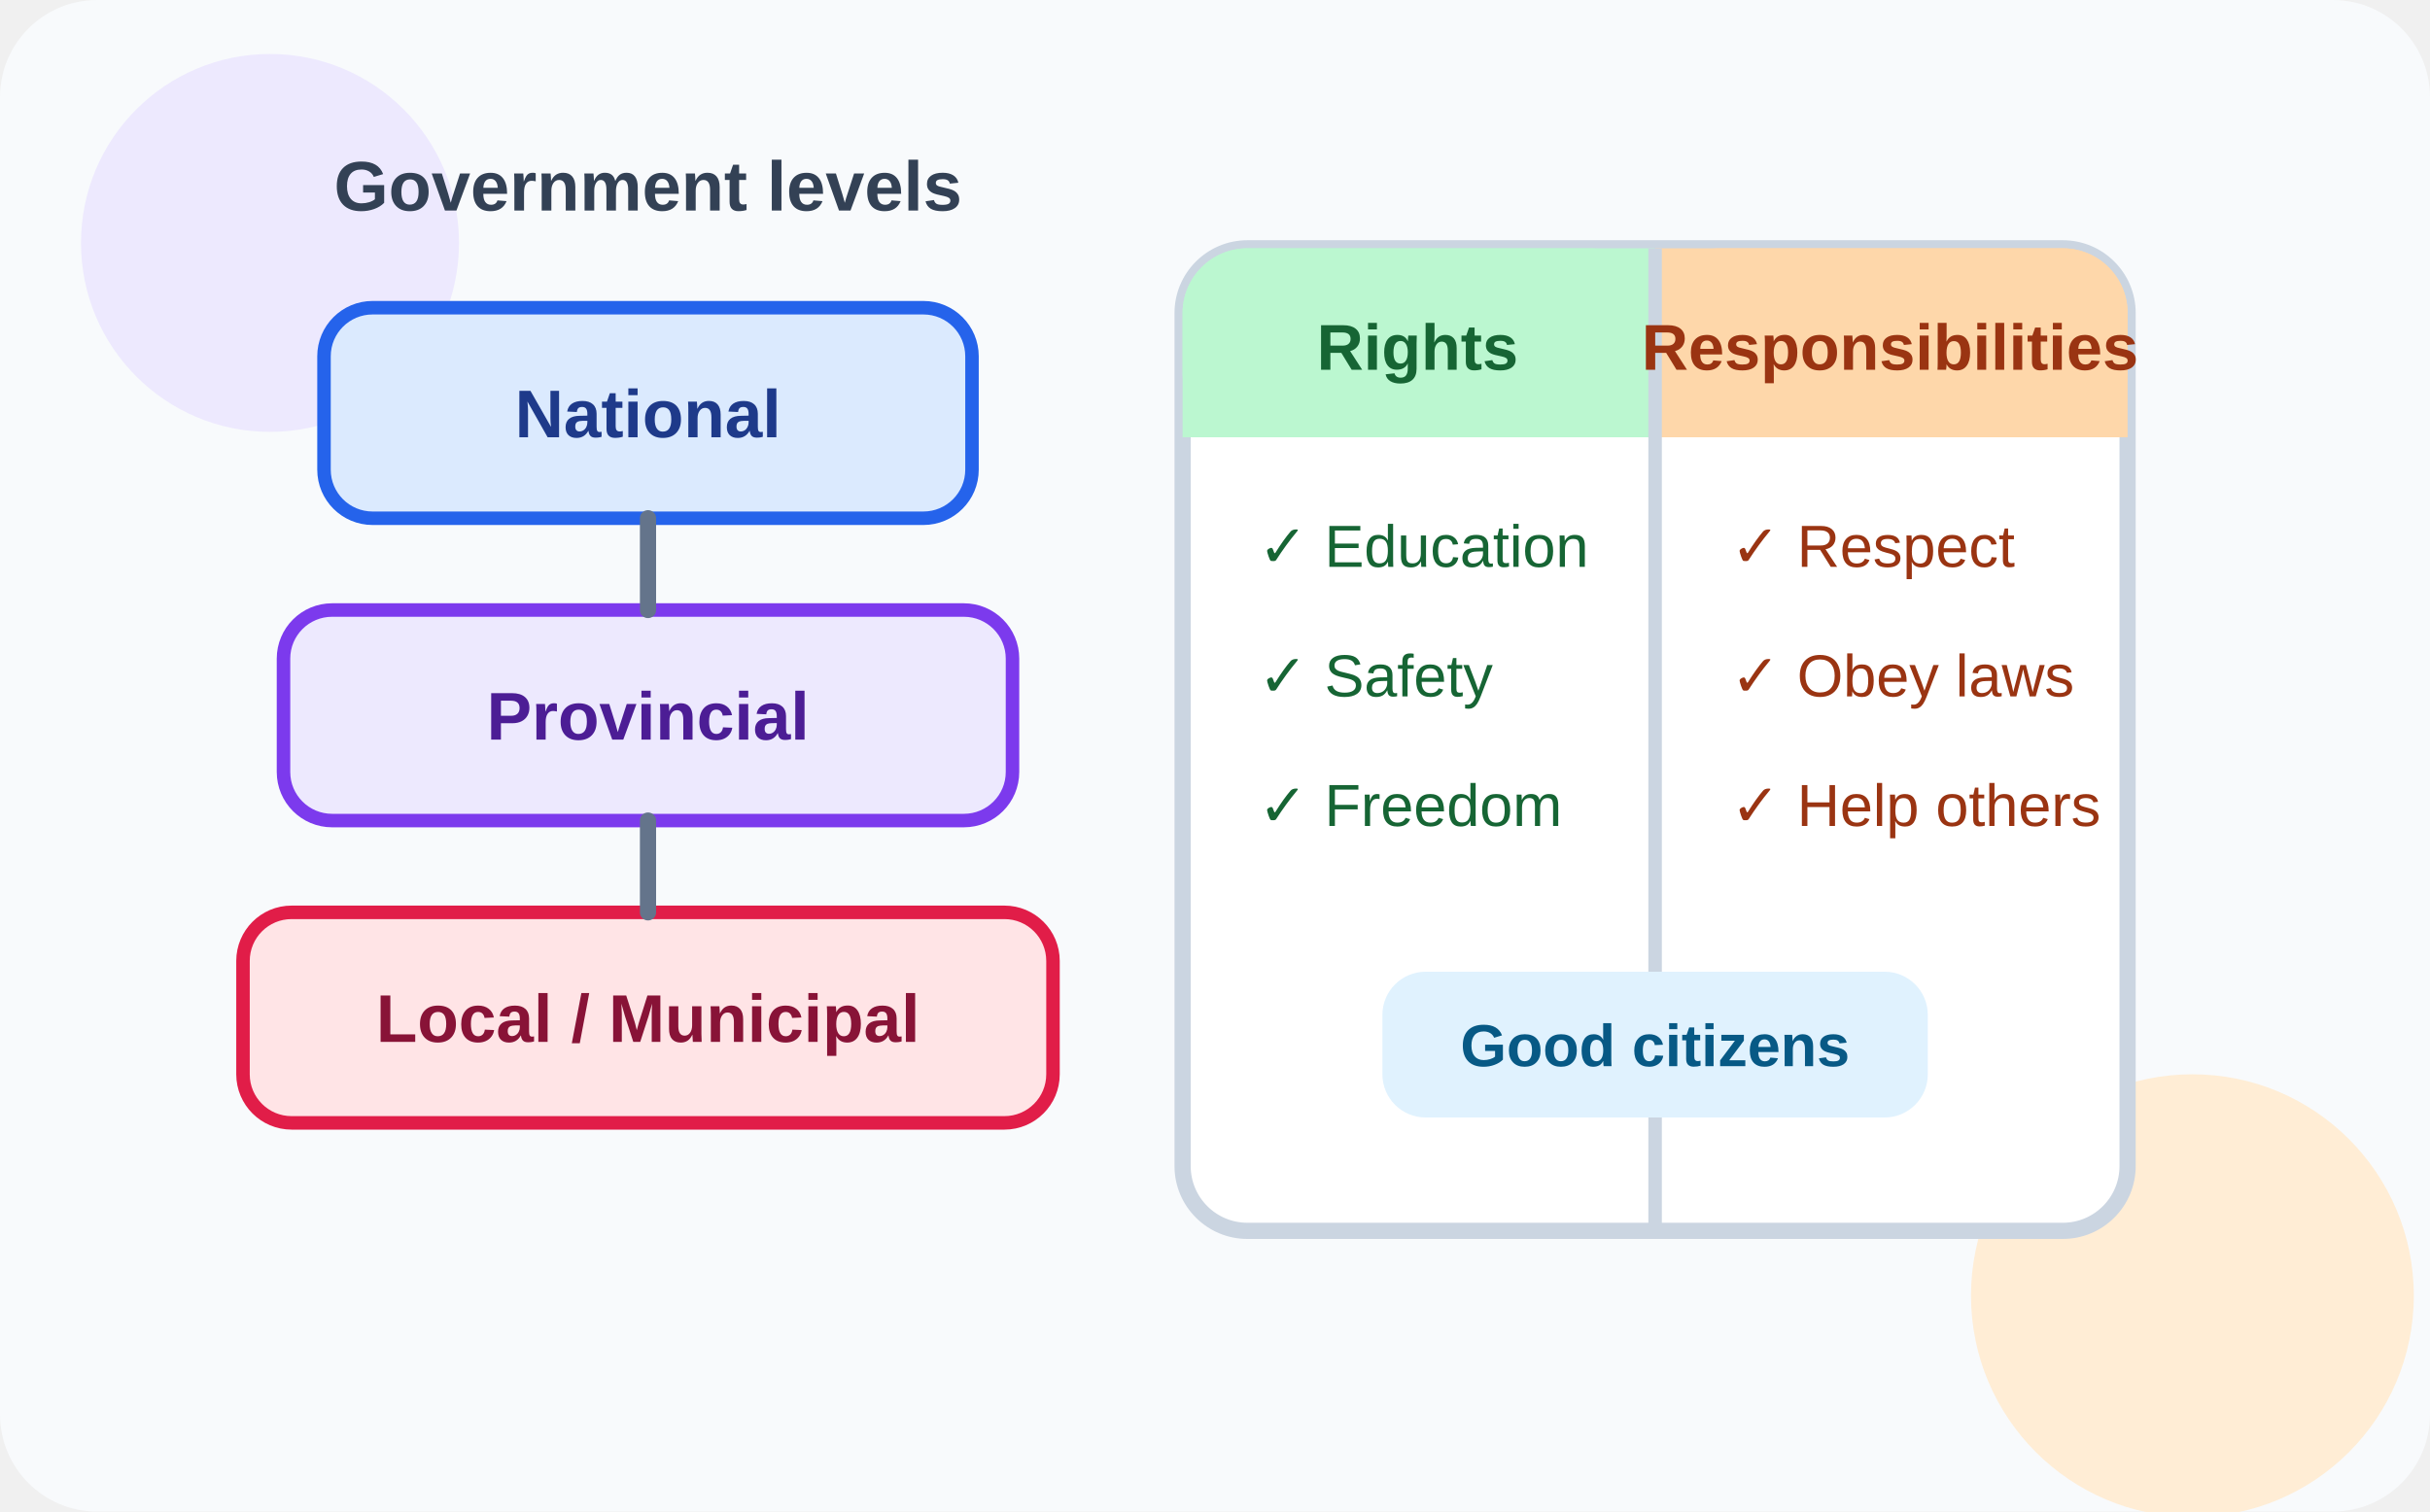
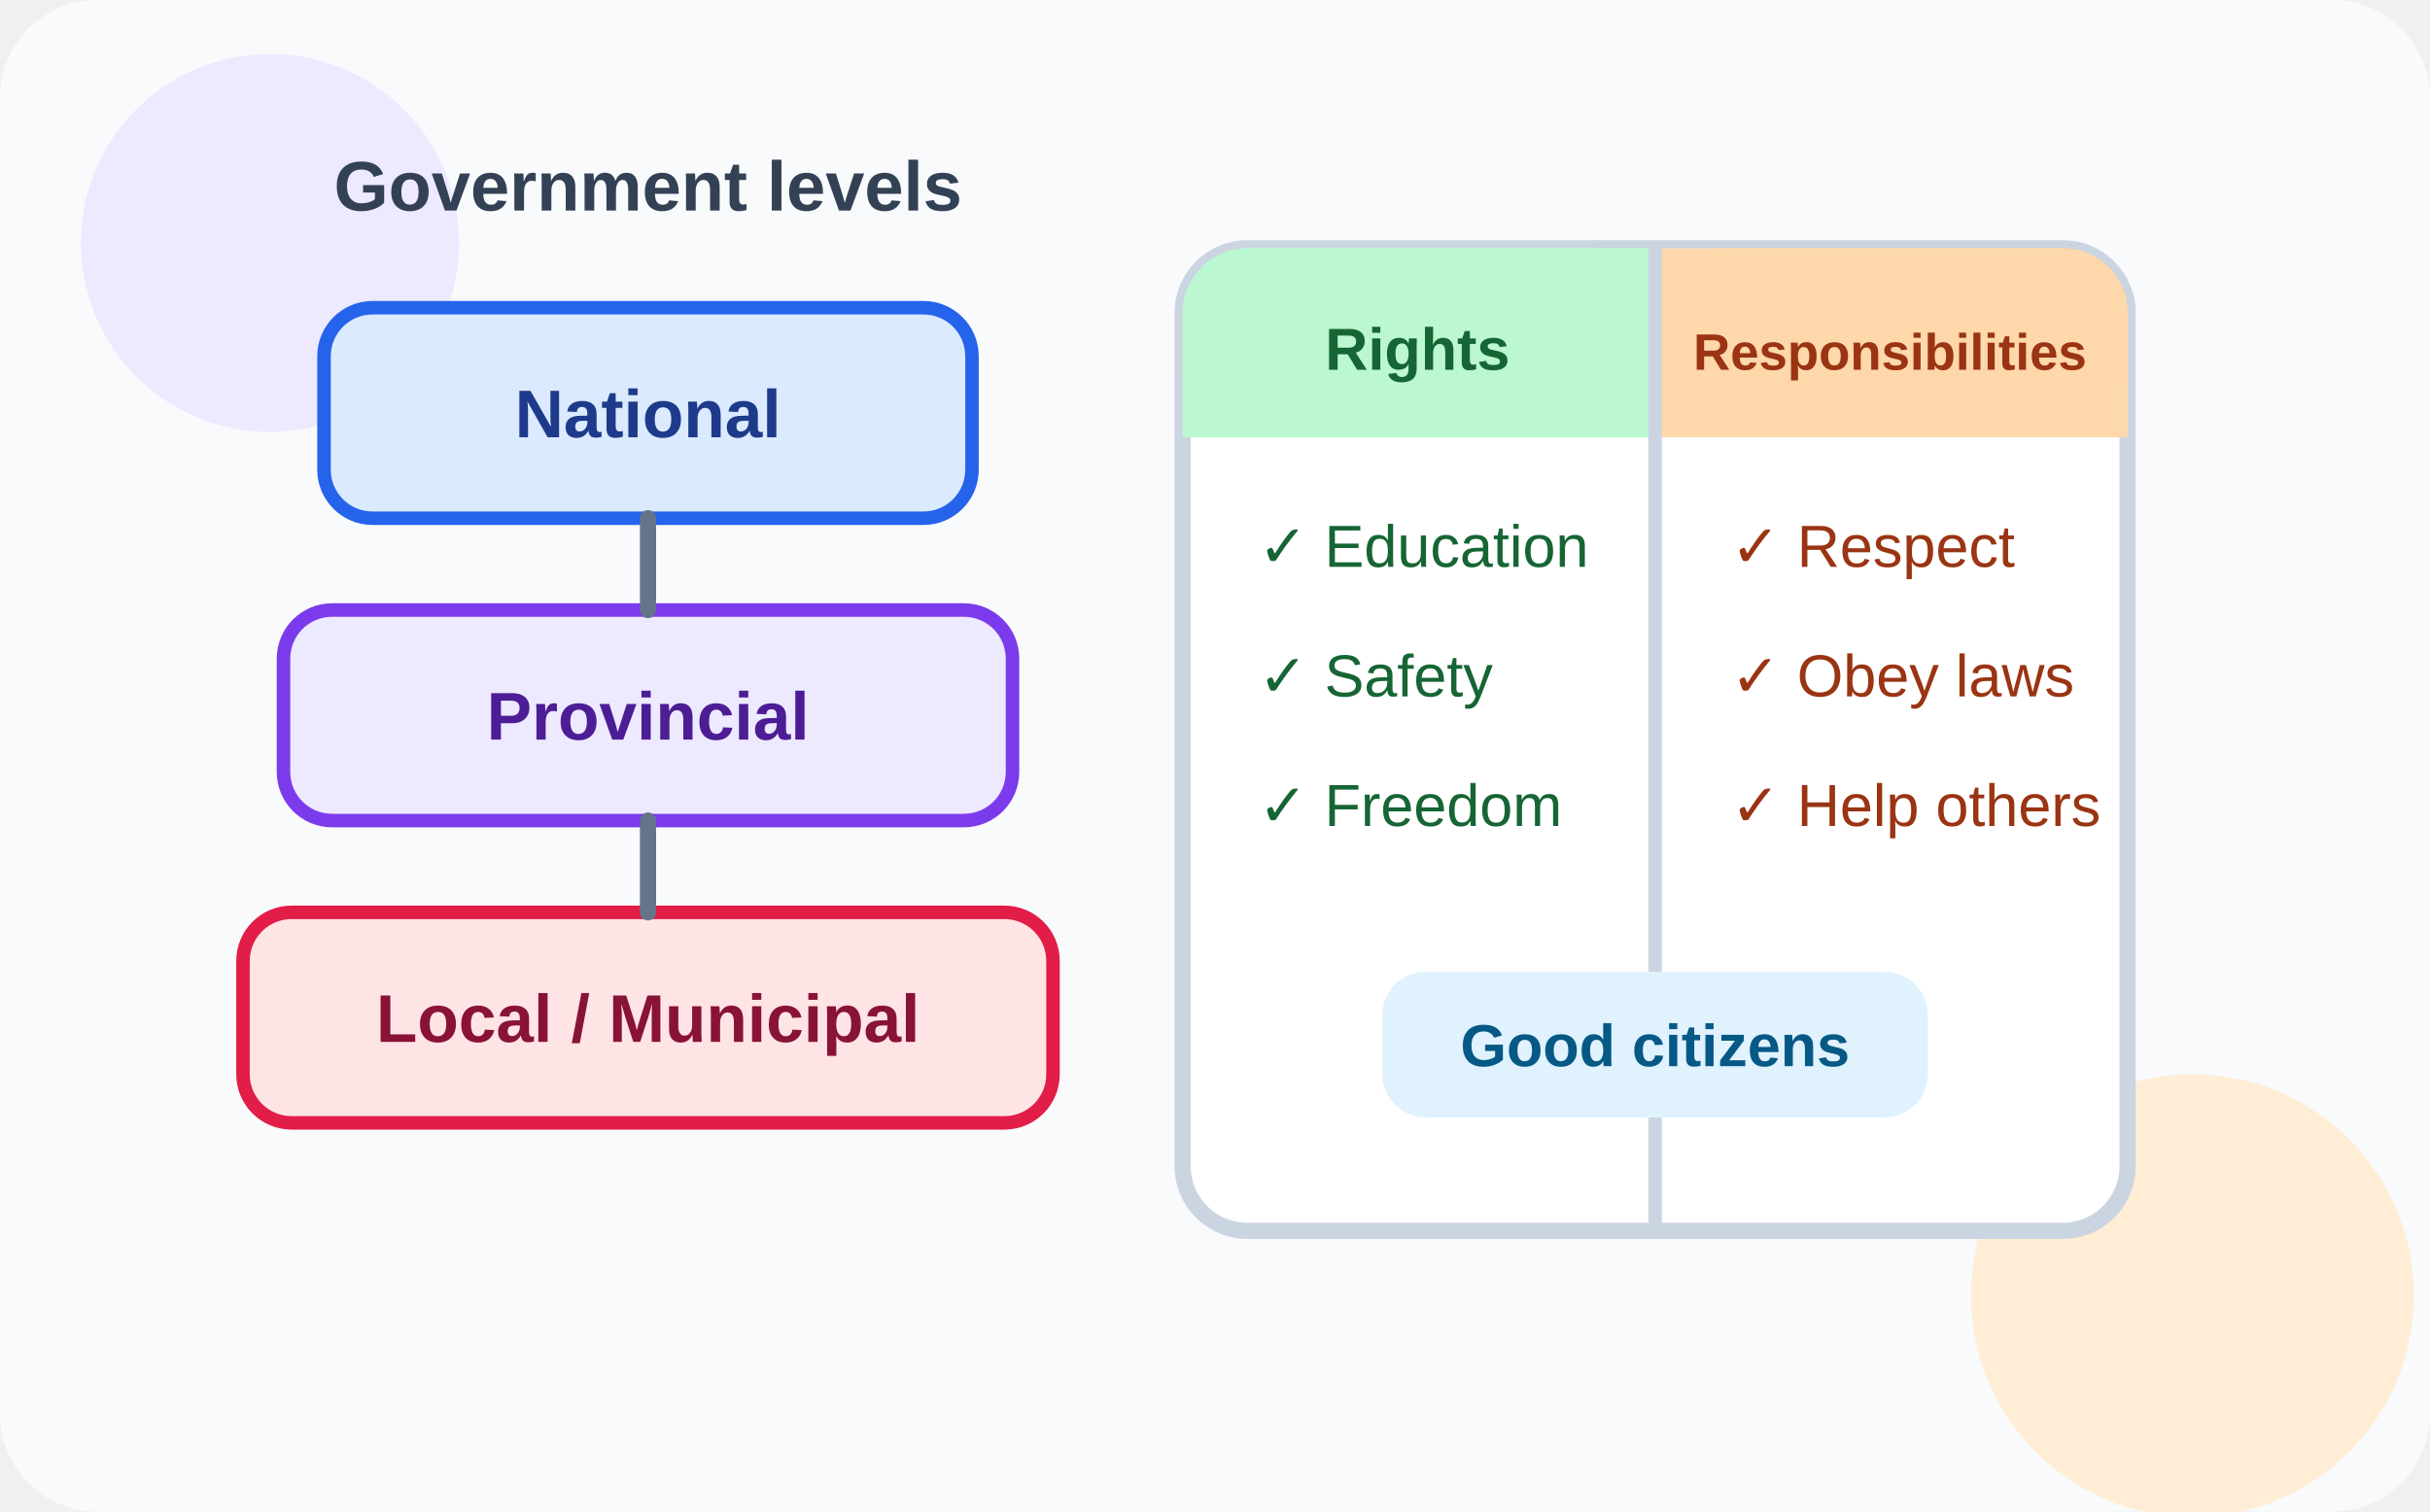
<svg xmlns="http://www.w3.org/2000/svg" viewBox="0 0 900 560" role="img" aria-labelledby="title desc">
  <rect width="900" height="560" rx="36" fill="#f8fafc" />
  <circle cx="100" cy="90" r="70" fill="#ede9fe" />
  <circle cx="812" cy="480" r="82" fill="#ffedd5" />
  <g transform="translate(70 78)" font-family="Arial, sans-serif">
    <text x="170" y="0" text-anchor="middle" font-size="26" font-weight="700" fill="#334155">Government levels</text>
    <rect x="50" y="36" width="240" height="78" rx="18" fill="#dbeafe" stroke="#2563eb" stroke-width="5" />
    <text x="170" y="84" text-anchor="middle" font-size="25" font-weight="700" fill="#1e3a8a">National</text>
    <rect x="35" y="148" width="270" height="78" rx="18" fill="#ede9fe" stroke="#7c3aed" stroke-width="5" />
    <text x="170" y="196" text-anchor="middle" font-size="25" font-weight="700" fill="#4c1d95">Provincial</text>
    <rect x="20" y="260" width="300" height="78" rx="18" fill="#ffe4e6" stroke="#e11d48" stroke-width="5" />
    <text x="170" y="308" text-anchor="middle" font-size="25" font-weight="700" fill="#881337">Local / Municipal</text>
    <path d="M170 114 V148 M170 226 V260" stroke="#64748b" stroke-width="6" stroke-linecap="round" />
  </g>
  <g transform="translate(438 92)" font-family="Arial, sans-serif">
    <rect x="0" y="0" width="350" height="364" rx="24" fill="#ffffff" stroke="#cbd5e1" stroke-width="6" />
    <rect x="0" y="0" width="175" height="70" rx="24" fill="#bbf7d0" />
    <path d="M151 0 H175 V70 H0 V24 A24 24 0 0 1 24 0 Z" fill="#bbf7d0" />
    <rect x="175" y="0" width="175" height="70" rx="24" fill="#fed7aa" />
    <path d="M175 0 H326 A24 24 0 0 1 350 24 V70 H175 Z" fill="#fed7aa" />
    <line x1="175" y1="0" x2="175" y2="364" stroke="#cbd5e1" stroke-width="5" />
-     <text x="87" y="45" text-anchor="middle" font-size="24" font-weight="700" fill="#166534">Rights</text>
-     <text x="262" y="45" text-anchor="middle" font-size="24" font-weight="700" fill="#9a3412">Responsibilities</text>
+     <text x="87" y="45" text-anchor="middle" font-size="22" font-weight="700" fill="#166534">Rights</text>
+     <text x="262" y="45" text-anchor="middle" font-size="19" font-weight="700" fill="#9a3412">Responsibilities</text>
    <text x="28" y="118" font-size="22" fill="#166534">✓ Education</text>
    <text x="28" y="166" font-size="22" fill="#166534">✓ Safety</text>
    <text x="28" y="214" font-size="22" fill="#166534">✓ Freedom</text>
    <text x="203" y="118" font-size="22" fill="#9a3412">✓ Respect</text>
    <text x="203" y="166" font-size="22" fill="#9a3412">✓ Obey laws</text>
    <text x="203" y="214" font-size="22" fill="#9a3412">✓ Help others</text>
    <rect x="74" y="268" width="202" height="54" rx="16" fill="#e0f2fe" />
    <text x="175" y="303" text-anchor="middle" font-size="22" font-weight="700" fill="#075985">Good citizens</text>
  </g>
</svg>
